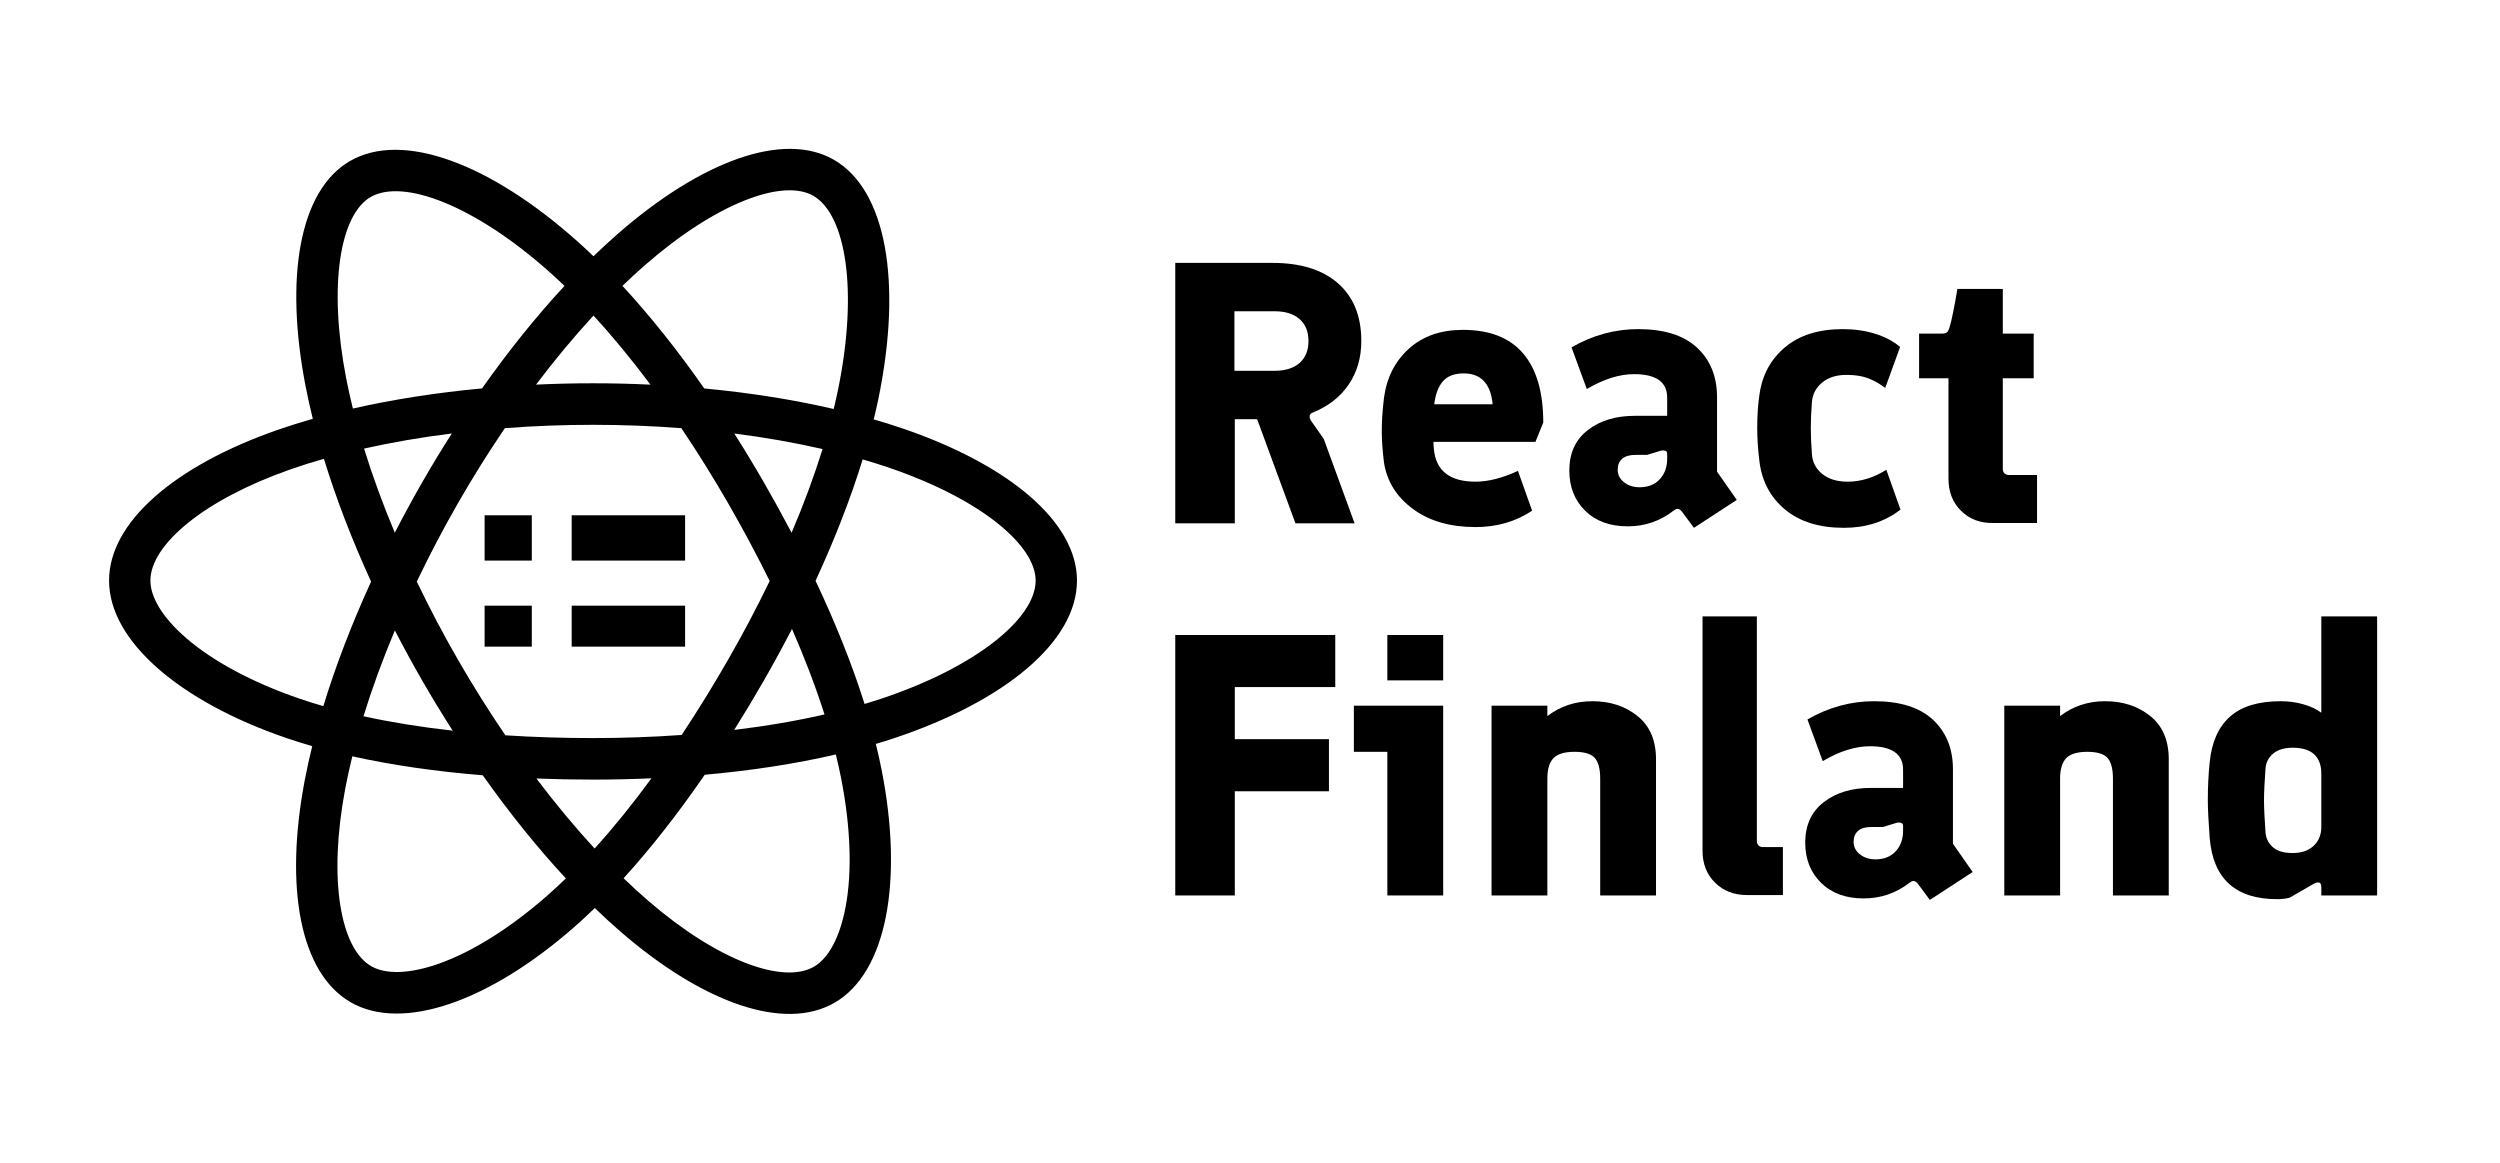
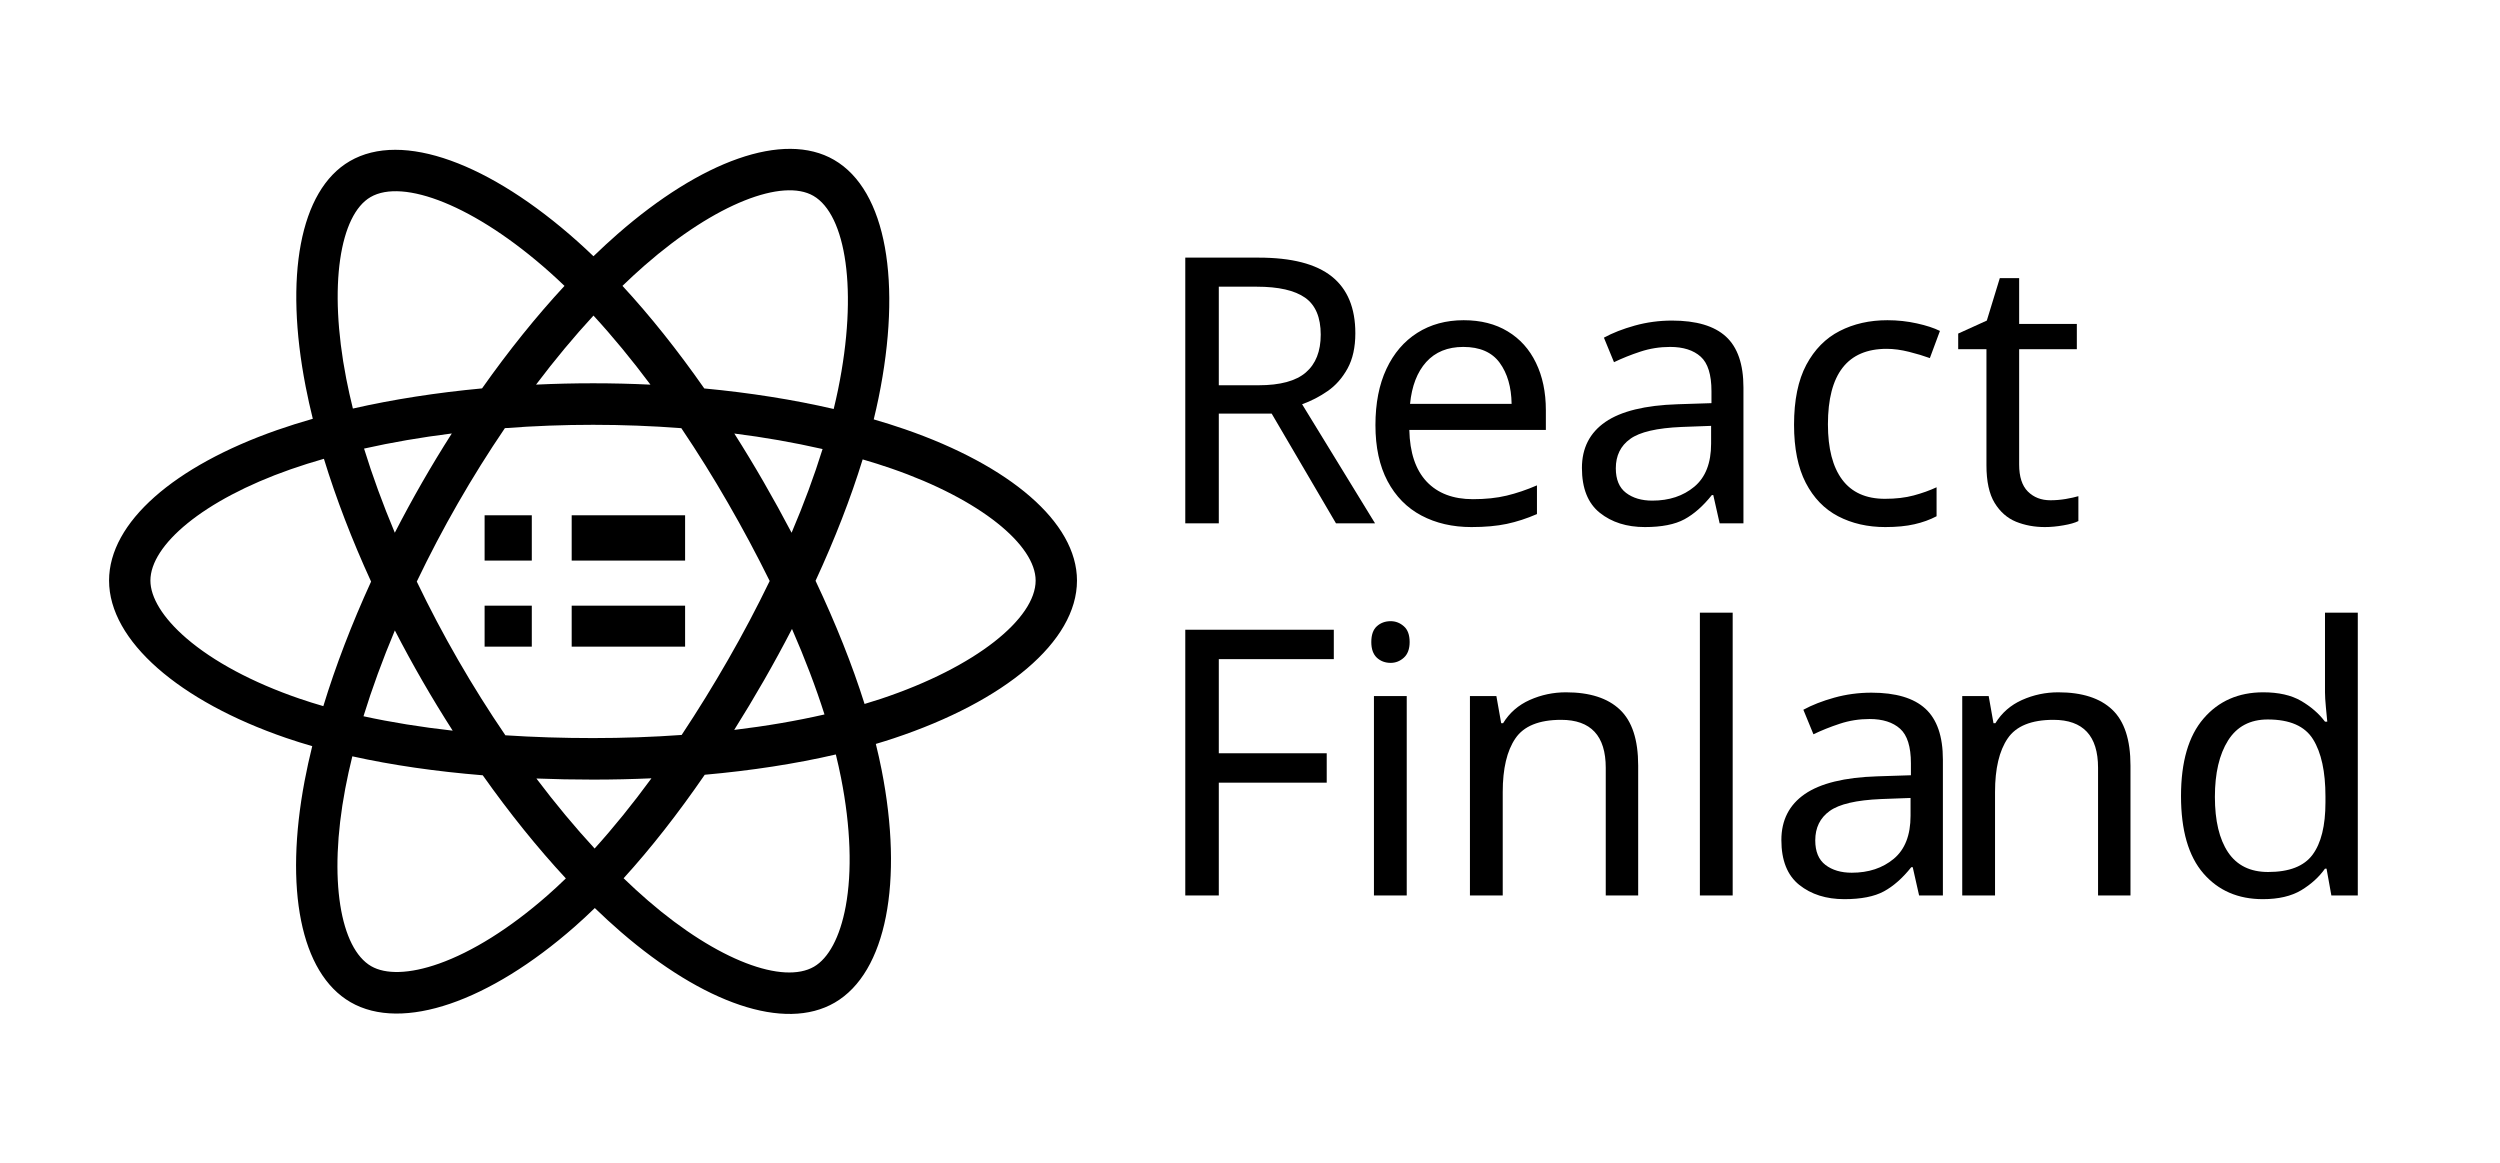
<svg xmlns="http://www.w3.org/2000/svg" width="100%" height="100%" viewBox="0 0 430 200" version="1.1" xml:space="preserve" style="fill-rule:evenodd;clip-rule:evenodd;stroke-linejoin:round;stroke-miterlimit:1.414;">
  <g transform="matrix(1,0,0,1,291,323.438)">
    <g id="a" transform="matrix(1.18916,0,0,1.18916,-272.241,-297.834)">
      <path d="M110.602,39.129C112.116,39.566 113.618,40.042 115.109,40.555C130.229,45.784 140,53.975 140,62.444C140,71.276 129.558,79.912 113.508,85.254C112.66,85.536 111.791,85.807 110.905,86.07C111.215,87.316 111.495,88.57 111.744,89.83C114.913,105.906 112.473,119.121 104.963,123.487C97.693,127.715 85.941,123.562 74.043,113.277C72.749,112.156 71.487,110.999 70.258,109.808C69.307,110.734 68.333,111.636 67.337,112.513C55.053,123.299 42.438,127.774 34.922,123.421C27.645,119.204 25.358,106.904 28.286,91.412C28.606,89.728 28.973,88.054 29.386,86.392C28.114,86.027 26.852,85.63 25.6,85.202C10.161,79.902 0,71.16 0,62.444C0,54.005 9.466,45.869 24.288,40.678C25.999,40.082 27.726,39.537 29.469,39.042C29.085,37.498 28.74,35.944 28.435,34.383C25.363,18.618 27.525,6.019 34.821,1.776C42.431,-2.649 55.103,2.103 67.745,13.379C68.532,14.082 69.305,14.799 70.065,15.532C71.2,14.431 72.362,13.36 73.551,12.318C85.614,1.773 97.559,-2.639 104.862,1.592C112.479,6.004 114.71,19.406 111.298,36.041C111.085,37.075 110.853,38.104 110.602,39.129ZM109.276,80.289C110.064,80.055 110.847,79.809 111.627,79.551L111.628,79.551C125.485,74.938 134.02,67.881 134.02,62.444C134.02,57.34 126.117,50.716 113.162,46.236C111.786,45.762 110.398,45.322 109,44.916C107.278,50.516 104.979,56.43 102.186,62.474C105.112,68.664 107.504,74.655 109.276,80.29L109.276,80.289ZM106.55,109.557C107.478,104.533 107.278,98.105 105.877,90.997C105.652,89.857 105.399,88.722 105.12,87.594C99.32,88.941 92.927,89.927 86.158,90.53C82.311,96.125 78.368,101.164 74.423,105.499C75.566,106.606 76.74,107.681 77.943,108.723C88.119,117.519 97.554,120.853 101.966,118.288C104.04,117.082 105.716,114.072 106.55,109.557ZM37.91,118.216C39.985,119.417 43.418,119.374 47.729,117.845C52.526,116.142 57.969,112.759 63.401,107.989C64.311,107.189 65.2,106.366 66.069,105.522C61.981,101.115 57.924,96.082 54.051,90.607C47.267,90.054 40.919,89.137 35.185,87.863C34.801,89.41 34.46,90.967 34.162,92.533C31.659,105.78 33.494,115.658 37.91,118.216ZM11.206,70.804C15.07,74.127 20.708,77.174 27.535,79.517C28.678,79.908 29.83,80.27 30.991,80.604C32.759,74.813 35.09,68.732 37.899,62.59C35.126,56.538 32.828,50.553 31.076,44.829C29.455,45.289 27.848,45.797 26.257,46.352C13.581,50.792 5.98,57.323 5.98,62.444C5.98,64.85 7.734,67.816 11.206,70.804ZM37.817,6.976C33.42,9.532 31.673,19.722 34.304,33.23L34.304,33.229C34.588,34.681 34.909,36.126 35.266,37.562C41.061,36.243 47.364,35.259 53.948,34.646C57.788,29.202 61.808,24.207 65.874,19.82C65.186,19.158 64.486,18.508 63.774,17.872C52.858,8.136 42.5,4.252 37.817,6.976ZM90.437,41.176C91.906,43.49 93.326,45.834 94.694,48.209C96.085,50.621 97.427,53.061 98.721,55.527C100.492,51.363 101.996,47.301 103.202,43.417C98.986,42.46 94.726,41.712 90.436,41.176L90.437,41.176ZM78.306,34.104C75.588,30.467 72.826,27.115 70.066,24.114C67.266,27.15 64.479,30.497 61.759,34.1C67.272,33.841 72.793,33.842 78.306,34.104ZM41.33,55.523C43.852,50.611 46.603,45.82 49.574,41.165C45.136,41.722 40.876,42.455 36.882,43.353C38.099,47.293 39.589,51.373 41.33,55.523ZM36.8,82.068C40.793,82.941 45.117,83.638 49.702,84.152C46.688,79.453 43.896,74.614 41.337,69.652C39.558,73.891 38.035,78.058 36.799,82.068L36.8,82.068ZM61.809,91.072C64.57,94.728 67.398,98.126 70.232,101.199C72.972,98.169 75.725,94.765 78.452,91.043C75.675,91.167 72.854,91.231 70,91.231C67.222,91.231 64.49,91.178 61.809,91.072ZM103.48,81.808C102.227,77.866 100.649,73.721 98.778,69.436C97.48,71.95 96.126,74.434 94.718,76.888C93.333,79.302 91.9,81.687 90.42,84.044C95.038,83.488 99.42,82.738 103.48,81.808ZM82.82,84.772C85.176,81.217 87.416,77.586 89.537,73.886C91.677,70.164 93.683,66.367 95.553,62.503C93.664,58.677 91.651,54.914 89.518,51.219C87.397,47.534 85.147,43.925 82.772,40.399C74.278,39.753 65.747,39.752 57.252,40.395C54.853,43.927 52.589,47.549 50.464,51.252L50.464,51.25C48.338,54.954 46.352,58.736 44.509,62.588C48.216,70.311 52.5,77.743 57.324,84.822C61.406,85.088 65.644,85.224 70,85.224C74.374,85.224 78.667,85.07 82.82,84.772ZM105.441,34.828C108.386,20.465 106.563,9.513 101.875,6.797C97.473,4.247 87.813,7.815 77.477,16.85C76.379,17.812 75.306,18.801 74.257,19.817C78.259,24.147 82.245,29.151 86.092,34.654C92.696,35.276 99.003,36.278 104.811,37.624C105.038,36.696 105.247,35.764 105.441,34.828Z" />
    </g>
    <g id="b" transform="matrix(1.18916,0,0,1.18916,-207.648,-234.809)">
      <path d="M0,0L6.826,0L6.826,6.552L0,6.552L0,0ZM0,13.073L0,19L6.826,19L6.826,13.073L0,13.073ZM12.595,13.073L12.595,19L29,19L29,13.073L12.595,13.073ZM29,6.552L29,0L12.595,0L12.595,6.552L29,6.552Z" />
    </g>
    <g transform="matrix(1,0,0,1,-397.323,-290.892)">
-       <path d="M308.469,12.671L325.173,12.671C330.037,12.671 333.802,13.844 336.469,16.191C339.135,18.537 340.469,21.844 340.469,26.111C340.469,28.969 339.743,31.465 338.293,33.599C336.842,35.732 334.794,37.332 332.149,38.399C331.765,38.527 331.573,38.761 331.573,39.103C331.573,39.273 331.637,39.487 331.765,39.743L334.005,42.943L339.317,57.471L329.141,57.471L322.549,39.551L318.709,39.551L318.709,57.471L308.469,57.471L308.469,12.671ZM325.557,31.231C327.391,31.231 328.821,30.783 329.845,29.887C330.869,28.991 331.381,27.732 331.381,26.111C331.381,24.489 330.869,23.231 329.845,22.335C328.821,21.439 327.391,20.991 325.557,20.991L318.645,20.991L318.645,31.231L325.557,31.231Z" style="fill-rule:nonzero;" />
-       <path d="M370.421,43.455L352.885,43.455C352.885,44.009 352.906,44.415 352.949,44.671C353.29,48.425 355.679,50.303 360.117,50.303C362.293,50.303 364.725,49.684 367.413,48.447L369.845,55.295C367.029,57.172 363.786,58.111 360.117,58.111C355.765,58.111 352.181,57.076 349.365,55.007C346.549,52.937 344.885,50.281 344.373,47.039C344.117,44.991 343.989,43.156 343.989,41.535C343.989,39.828 344.117,37.929 344.373,35.839C344.842,32.383 346.271,29.577 348.661,27.423C351.05,25.268 354.143,24.191 357.941,24.191C362.549,24.191 366.005,25.545 368.309,28.255C370.613,30.964 371.765,34.921 371.765,40.127L370.421,43.455ZM363.061,36.991C362.719,33.449 361.055,31.679 358.069,31.679C356.49,31.679 355.306,32.127 354.517,33.023C353.727,33.919 353.226,35.241 353.013,36.991L363.061,36.991Z" style="fill-rule:nonzero;" />
-       <path d="M395.637,55.487C395.381,55.145 395.103,54.975 394.805,54.975C394.677,54.975 394.463,55.081 394.165,55.295C391.861,57.087 389.237,57.983 386.293,57.983C383.221,57.983 380.778,57.087 378.965,55.295C377.151,53.503 376.245,51.199 376.245,48.383C376.245,45.396 377.301,43.081 379.413,41.439C381.525,39.796 384.223,38.975 387.509,38.975L393.077,38.975L393.077,35.839C393.077,33.151 391.178,31.807 387.381,31.807C384.863,31.807 382.154,32.66 379.253,34.367L376.629,27.199C380.255,25.108 384.074,24.063 388.085,24.063C392.565,24.063 395.946,25.129 398.229,27.263C400.511,29.396 401.653,32.233 401.653,35.775L401.653,48.575L405.045,53.439L397.685,58.239L395.637,55.487ZM388.341,51.263C389.791,51.263 390.943,50.804 391.797,49.887C392.65,48.969 393.077,47.785 393.077,46.335L393.077,45.503C393.077,45.247 392.97,45.076 392.757,44.991C392.543,44.905 392.266,44.905 391.925,44.991L389.621,45.695L387.637,45.695C386.613,45.695 385.845,45.919 385.333,46.367C384.821,46.815 384.565,47.444 384.565,48.255C384.565,49.108 384.927,49.823 385.653,50.399C386.378,50.975 387.274,51.263 388.341,51.263Z" style="fill-rule:nonzero;" />
-       <path d="M423.477,58.239C419.253,58.239 415.882,57.193 413.365,55.103C410.847,53.012 409.375,50.26 408.949,46.847C408.693,44.799 408.565,42.879 408.565,41.087C408.565,38.953 408.693,37.033 408.949,35.327C409.418,31.956 410.89,29.236 413.365,27.167C415.839,25.097 419.146,24.063 423.285,24.063C425.29,24.063 427.146,24.329 428.853,24.863C430.559,25.396 431.989,26.153 433.141,27.135L430.581,34.175C429.557,33.407 428.543,32.841 427.541,32.479C426.538,32.116 425.333,31.935 423.925,31.935C422.175,31.935 420.767,32.383 419.701,33.279C418.634,34.175 418.058,35.305 417.973,36.671C417.845,38.249 417.781,39.721 417.781,41.087C417.781,42.409 417.845,43.903 417.973,45.567C418.058,46.932 418.645,48.063 419.733,48.959C420.821,49.855 422.282,50.303 424.117,50.303C426.378,50.303 428.597,49.62 430.773,48.255L433.205,55.103C430.517,57.193 427.274,58.239 423.477,58.239Z" style="fill-rule:nonzero;" />
-       <path d="M449.141,57.407C446.922,57.449 445.087,56.756 443.637,55.327C442.186,53.897 441.461,52.052 441.461,49.791L441.461,32.511L436.405,32.511L436.405,24.831L440.437,24.831C440.863,24.831 441.162,24.713 441.333,24.479C441.503,24.244 441.695,23.679 441.909,22.783C442.122,21.887 442.357,20.735 442.613,19.327L442.997,17.151L450.805,17.151L450.805,24.831L456.117,24.831L456.117,32.511L450.805,32.511L450.805,48.127C450.805,48.425 450.901,48.671 451.093,48.863C451.285,49.055 451.53,49.151 451.829,49.151L456.693,49.151L456.693,57.407L449.141,57.407Z" style="fill-rule:nonzero;" />
-       <path d="M308.469,76.671L335.989,76.671L335.989,85.631L318.709,85.631L318.709,94.591L334.901,94.591L334.901,103.551L318.709,103.551L318.709,121.471L308.469,121.471L308.469,76.671Z" style="fill-rule:nonzero;" />
-       <path d="M344.949,76.671L354.549,76.671L354.549,84.479L344.949,84.479L344.949,76.671ZM344.949,96.767L339.189,96.767L339.189,88.831L354.549,88.831L354.549,121.471L344.949,121.471L344.949,96.767Z" style="fill-rule:nonzero;" />
-       <path d="M362.869,88.831L372.469,88.831L372.469,90.623C374.687,88.916 377.269,88.063 380.213,88.063C383.285,88.063 385.877,88.916 387.989,90.623C390.101,92.329 391.157,94.804 391.157,98.047L391.157,121.471L381.557,121.471L381.557,101.375C381.557,99.711 381.247,98.527 380.629,97.823C380.01,97.119 378.847,96.767 377.141,96.767C375.434,96.767 374.229,97.129 373.525,97.855C372.821,98.58 372.469,99.753 372.469,101.375L372.469,121.471L362.869,121.471L362.869,88.831Z" style="fill-rule:nonzero;" />
-       <path d="M406.837,121.407C404.575,121.407 402.73,120.692 401.301,119.263C399.871,117.833 399.157,116.009 399.157,113.791L399.157,73.471L408.501,73.471L408.501,112.127C408.501,112.425 408.597,112.671 408.789,112.863C408.981,113.055 409.226,113.151 409.525,113.151L412.981,113.151L412.981,121.407L406.837,121.407Z" style="fill-rule:nonzero;" />
-       <path d="M436.213,119.487C435.957,119.145 435.679,118.975 435.381,118.975C435.253,118.975 435.039,119.081 434.741,119.295C432.437,121.087 429.813,121.983 426.869,121.983C423.797,121.983 421.354,121.087 419.541,119.295C417.727,117.503 416.821,115.199 416.821,112.383C416.821,109.396 417.877,107.081 419.989,105.439C422.101,103.796 424.799,102.975 428.085,102.975L433.653,102.975L433.653,99.839C433.653,97.151 431.754,95.807 427.957,95.807C425.439,95.807 422.73,96.66 419.829,98.367L417.205,91.199C420.831,89.108 424.65,88.063 428.661,88.063C433.141,88.063 436.522,89.129 438.805,91.263C441.087,93.396 442.229,96.233 442.229,99.775L442.229,112.575L445.621,117.439L438.261,122.239L436.213,119.487ZM428.917,115.263C430.367,115.263 431.519,114.804 432.373,113.887C433.226,112.969 433.653,111.785 433.653,110.335L433.653,109.503C433.653,109.247 433.546,109.076 433.333,108.991C433.119,108.905 432.842,108.905 432.501,108.991L430.197,109.695L428.213,109.695C427.189,109.695 426.421,109.919 425.909,110.367C425.397,110.815 425.141,111.444 425.141,112.255C425.141,113.108 425.503,113.823 426.229,114.399C426.954,114.975 427.85,115.263 428.917,115.263Z" style="fill-rule:nonzero;" />
-       <path d="M451.061,88.831L460.661,88.831L460.661,90.623C462.879,88.916 465.461,88.063 468.405,88.063C471.477,88.063 474.069,88.916 476.181,90.623C478.293,92.329 479.349,94.804 479.349,98.047L479.349,121.471L469.749,121.471L469.749,101.375C469.749,99.711 469.439,98.527 468.821,97.823C468.202,97.119 467.039,96.767 465.333,96.767C463.626,96.767 462.421,97.129 461.717,97.855C461.013,98.58 460.661,99.753 460.661,101.375L460.661,121.471L451.061,121.471L451.061,88.831Z" style="fill-rule:nonzero;" />
-       <path d="M497.973,122.111C490.847,122.111 486.986,118.612 486.389,111.615C486.175,108.713 486.069,106.516 486.069,105.023C486.069,102.804 486.175,100.649 486.389,98.559C486.73,95.103 487.893,92.489 489.877,90.719C491.861,88.948 494.773,88.063 498.613,88.063C499.978,88.063 501.29,88.244 502.549,88.607C503.807,88.969 504.821,89.449 505.589,90.047L505.589,73.471L515.189,73.471L515.189,121.471L505.589,121.471L505.589,119.999C505.589,119.487 505.397,119.231 505.013,119.231C504.799,119.231 504.543,119.316 504.245,119.487L500.149,121.855C499.509,122.025 498.783,122.111 497.973,122.111ZM500.661,114.175C502.197,114.175 503.402,113.759 504.277,112.927C505.151,112.095 505.589,111.017 505.589,109.695L505.589,100.479C505.589,99.071 505.183,97.983 504.373,97.215C503.562,96.447 502.325,96.063 500.661,96.063C499.253,96.063 498.143,96.393 497.333,97.055C496.522,97.716 496.074,98.58 495.989,99.647C495.818,102.036 495.733,103.849 495.733,105.087C495.733,106.367 495.818,108.201 495.989,110.591C496.074,111.657 496.501,112.521 497.269,113.183C498.037,113.844 499.167,114.175 500.661,114.175Z" style="fill-rule:nonzero;" />
+       <text x="303.989px" y="57.471px" style="font-family:'Finlandica-Regular', 'Finlandica';font-size:64px;">R<tspan x="339.381px 370.165px 400.949px " y="57.471px 57.471px 57.471px ">eac</tspan>t</text>
+       <text x="303.989px" y="121.471px" style="font-family:'Finlandica-Regular', 'Finlandica';font-size:64px;">Finla<tspan x="438.389px " y="121.471px ">n</tspan>d</text>
    </g>
  </g>
</svg>
